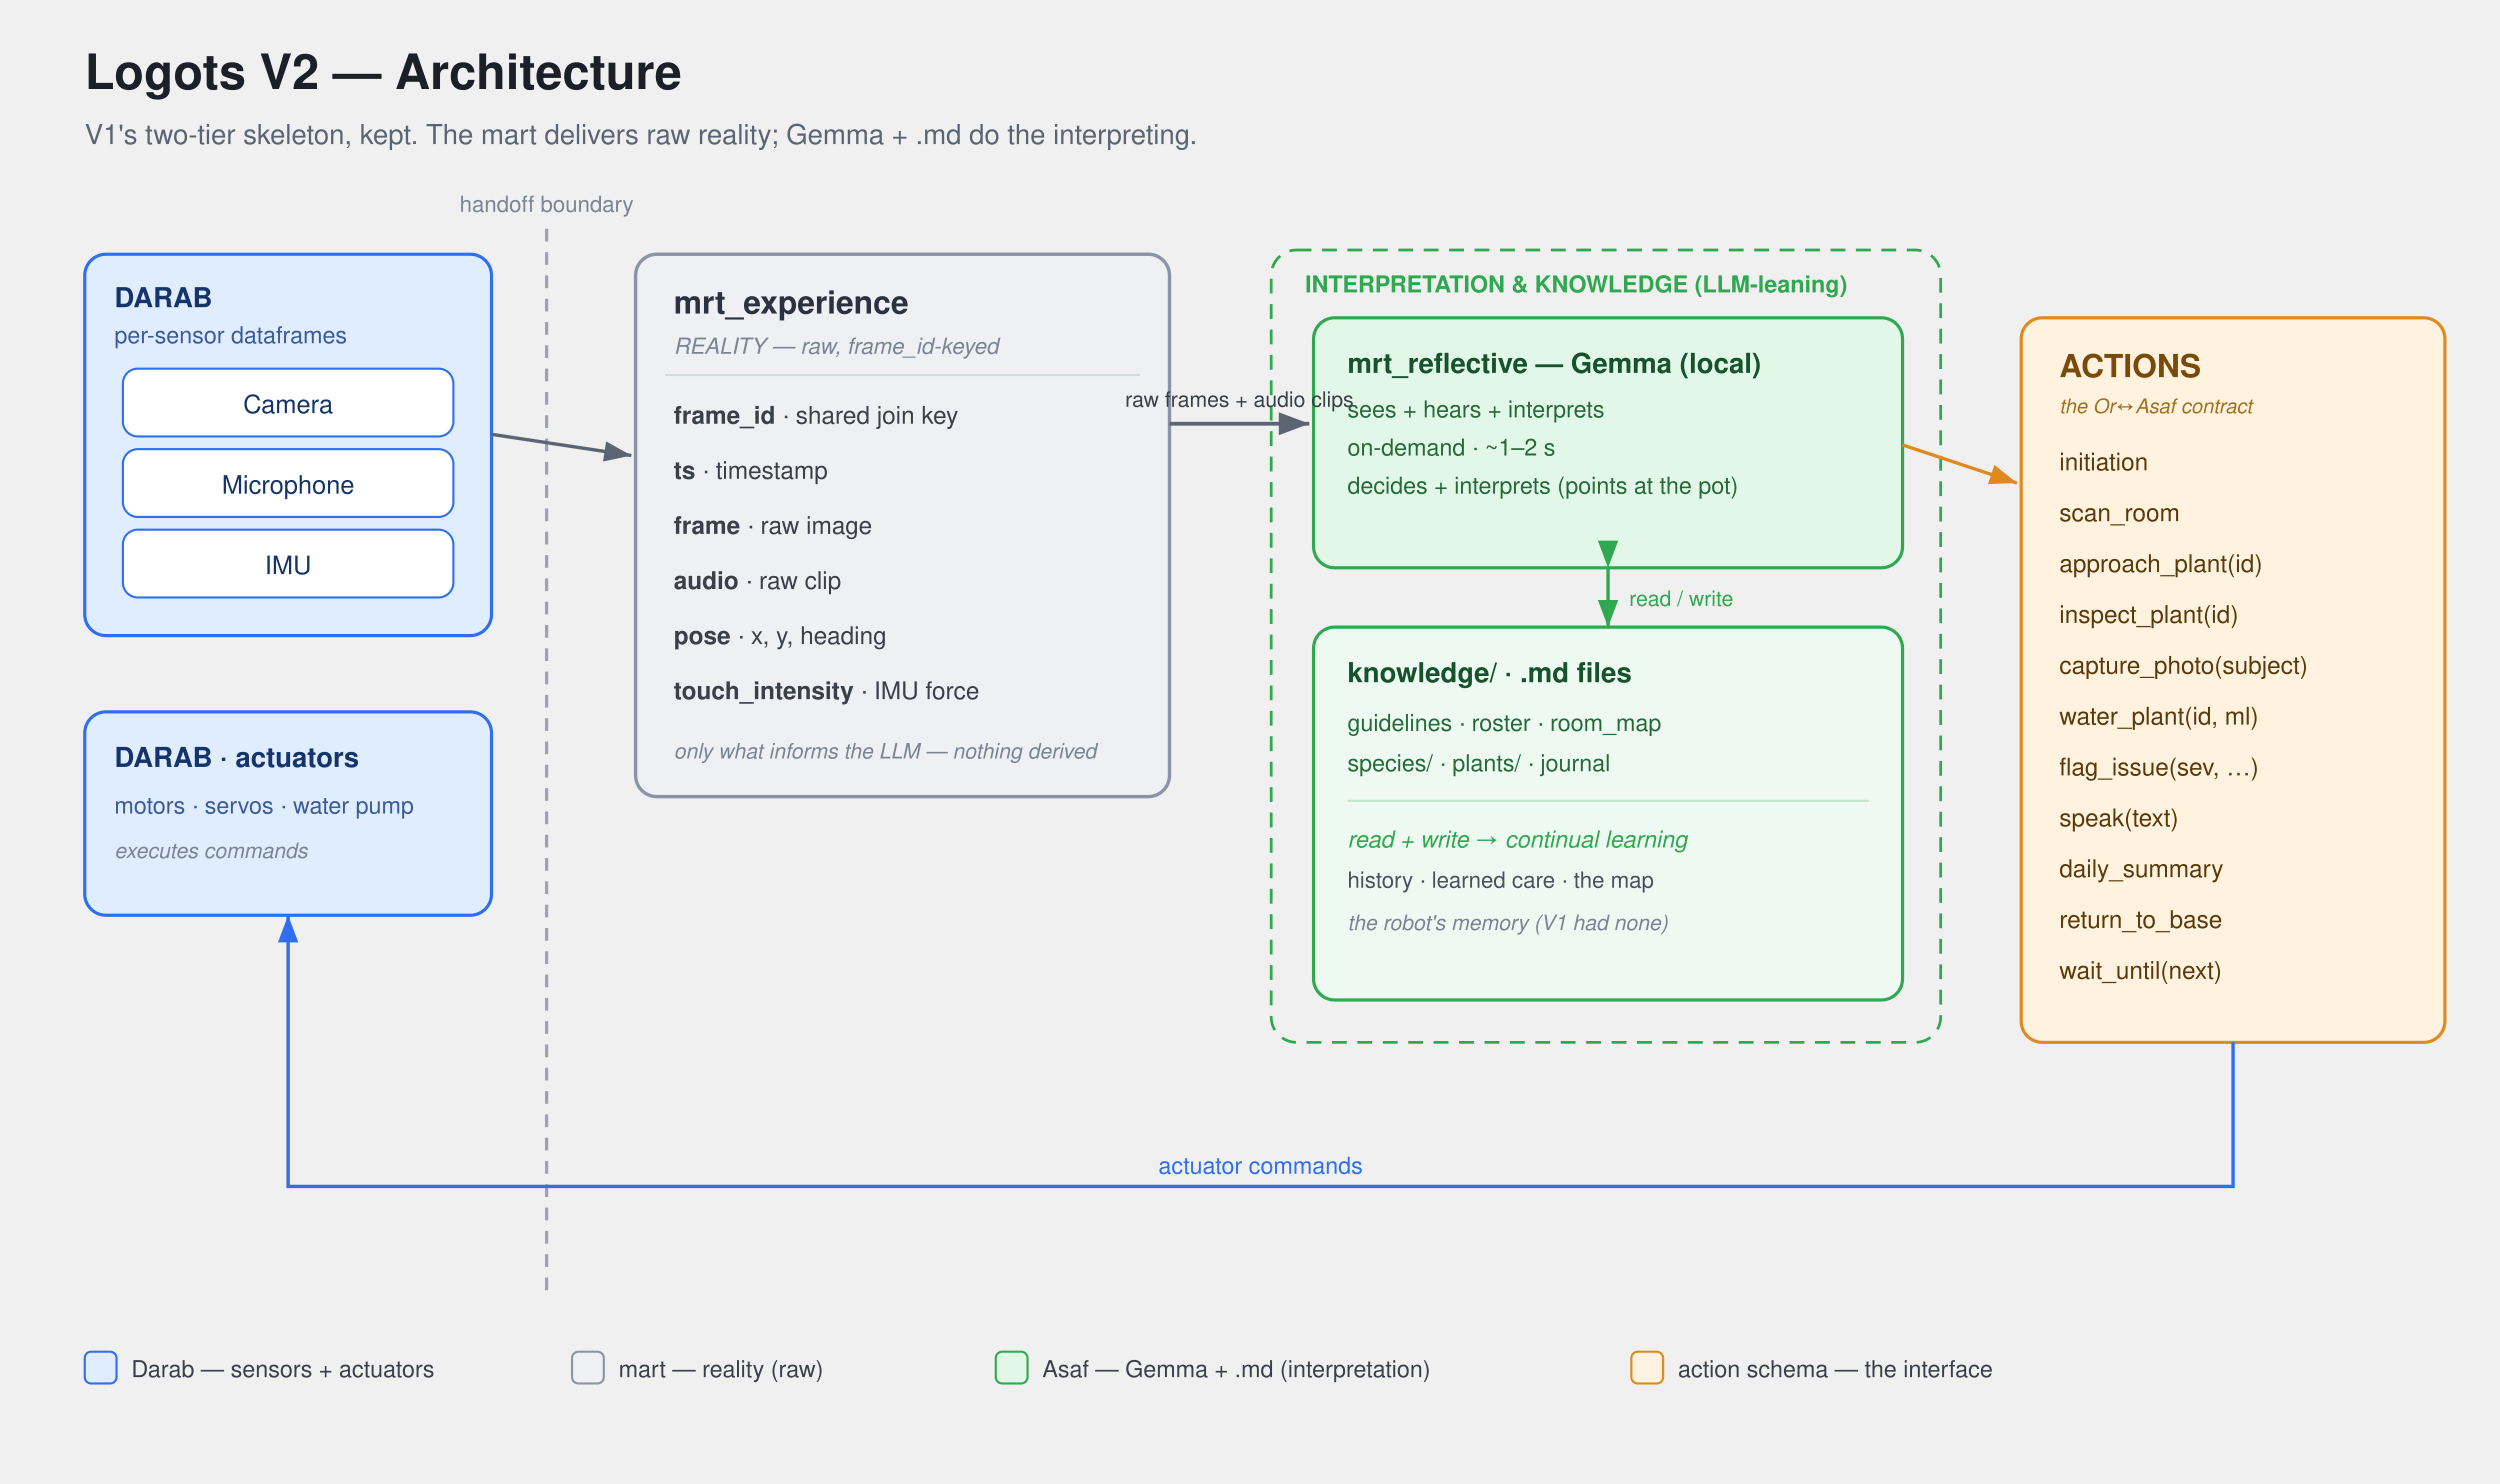
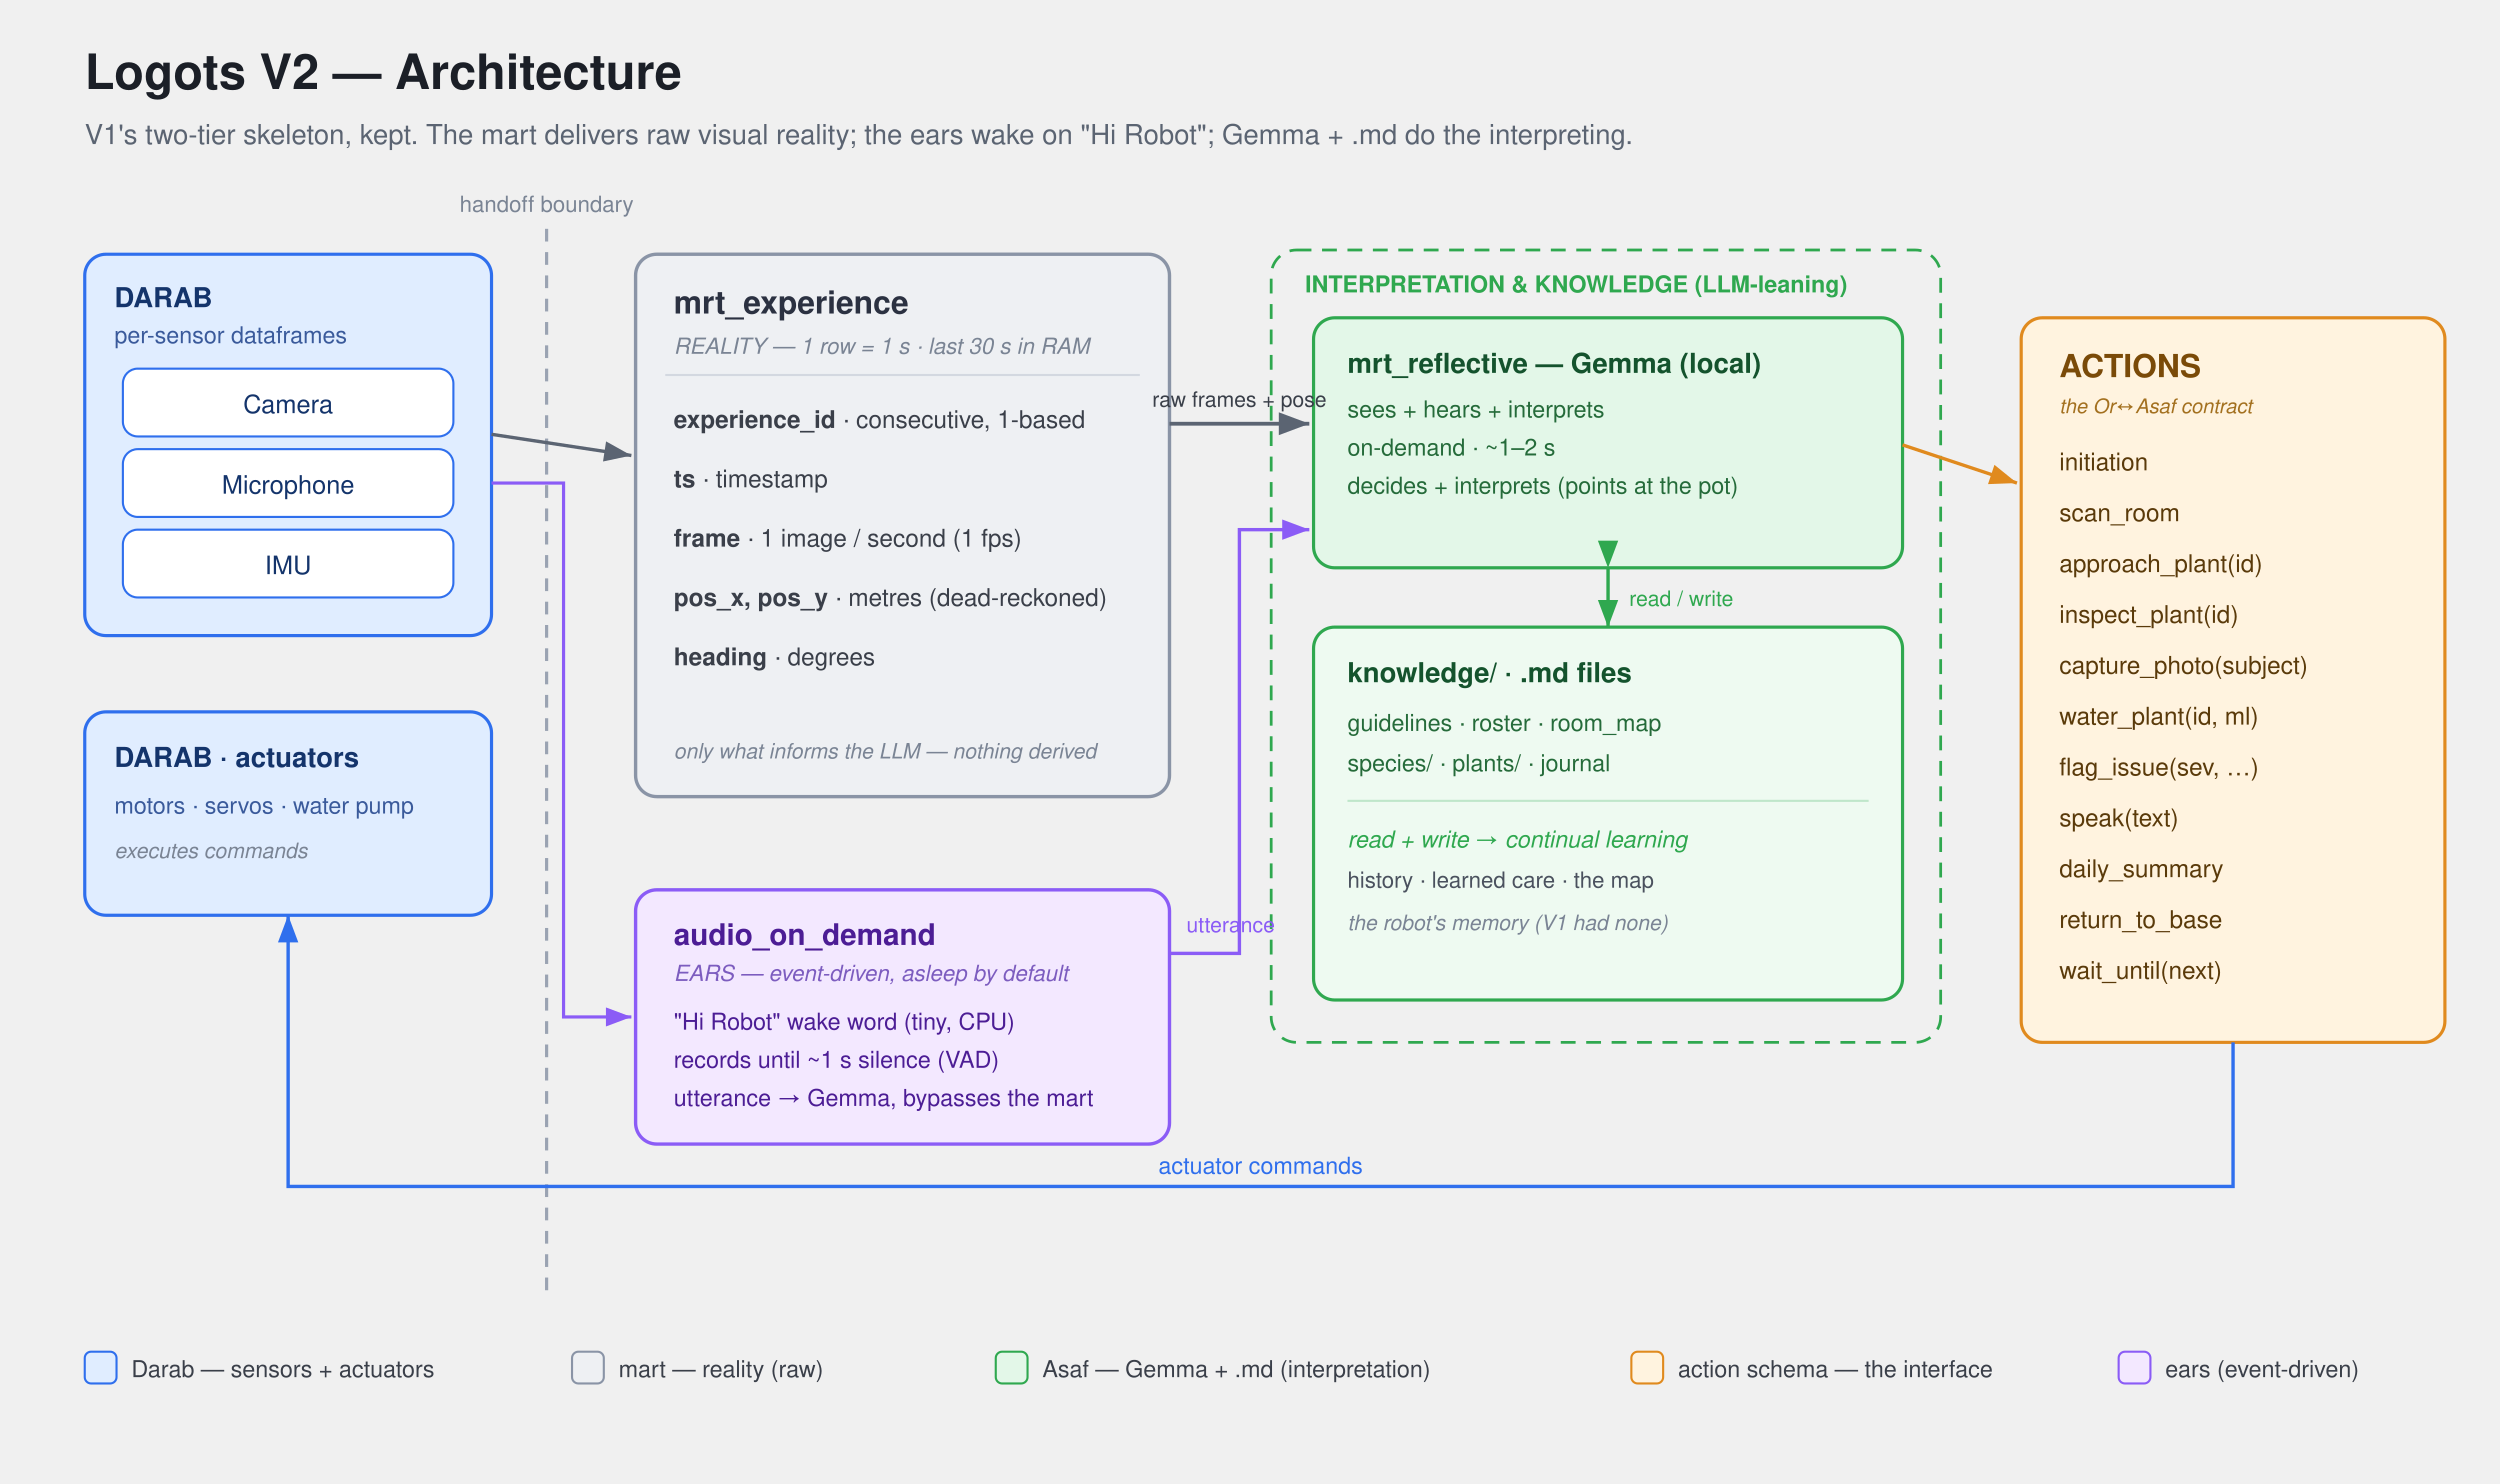
<svg xmlns="http://www.w3.org/2000/svg" viewBox="0 0 1180 700" font-family="Helvetica, Arial, sans-serif">
  <defs>
    <marker id="ar" markerWidth="10" markerHeight="10" refX="8" refY="3" orient="auto">
      <path d="M0,0 L8,3 L0,6 Z" fill="#5b6472" />
    </marker>
    <marker id="arG" markerWidth="10" markerHeight="10" refX="8" refY="3" orient="auto">
      <path d="M0,0 L8,3 L0,6 Z" fill="#2fa84f" />
    </marker>
    <marker id="arO" markerWidth="10" markerHeight="10" refX="8" refY="3" orient="auto">
      <path d="M0,0 L8,3 L0,6 Z" fill="#e08a1e" />
    </marker>
    <marker id="arB" markerWidth="10" markerHeight="10" refX="8" refY="3" orient="auto">
      <path d="M0,0 L8,3 L0,6 Z" fill="#2f6fed" />
    </marker>
+     <marker id="arP" markerWidth="10" markerHeight="10" refX="8" refY="3" orient="auto">
+       <path d="M0,0 L8,3 L0,6 Z" fill="#8b5cf6" />
+     </marker>
  </defs>
  <text x="40" y="42" font-size="23" font-weight="700" fill="#1b1f27">Logots V2 — Architecture</text>
-   <text x="40" y="68" font-size="13" fill="#5b6472">V1's two-tier skeleton, kept. The mart delivers raw reality; Gemma + .md do the interpreting.</text>
+   <text x="40" y="68" font-size="13" fill="#5b6472">V1's two-tier skeleton, kept. The mart delivers raw visual reality; the ears wake on "Hi Robot"; Gemma + .md do the interpreting.</text>
  <rect x="40" y="120" width="192" height="180" rx="10" fill="#e0edff" stroke="#2f6fed" stroke-width="1.5" />
  <text x="54" y="145" font-size="13" font-weight="700" fill="#14346b">DARAB</text>
  <text x="54" y="162" font-size="11" fill="#3a5a9b">per-sensor dataframes</text>
  <rect x="58" y="174" width="156" height="32" rx="7" fill="#fff" stroke="#2f6fed" />
  <text x="136" y="195" font-size="12" fill="#14346b" text-anchor="middle">Camera</text>
  <rect x="58" y="212" width="156" height="32" rx="7" fill="#fff" stroke="#2f6fed" />
  <text x="136" y="233" font-size="12" fill="#14346b" text-anchor="middle">Microphone</text>
  <rect x="58" y="250" width="156" height="32" rx="7" fill="#fff" stroke="#2f6fed" />
  <text x="136" y="271" font-size="12" fill="#14346b" text-anchor="middle">IMU</text>
  <line x1="258" y1="108" x2="258" y2="612" stroke="#9aa3b2" stroke-width="1.5" stroke-dasharray="6 5" />
  <text x="258" y="100" font-size="10.5" fill="#7a8494" text-anchor="middle">handoff boundary</text>
  <rect x="300" y="120" width="252" height="256" rx="10" fill="#eef0f3" stroke="#8a94a6" stroke-width="1.6" />
  <text x="318" y="148" font-size="15" font-weight="700" fill="#2b3141">mrt_experience</text>
-   <text x="318" y="167" font-size="10.5" font-style="italic" fill="#7a8494">REALITY — raw, frame_id-keyed</text>
+   <text x="318" y="167" font-size="10.5" font-style="italic" fill="#7a8494">REALITY — 1 row = 1 s · last 30 s in RAM</text>
  <line x1="314" y1="177" x2="538" y2="177" stroke="#d3d8e0" />
  <g font-size="11.5" fill="#3a3f49">
-     <text x="318" y="200">
-       <tspan font-weight="700">frame_id</tspan>  ·  shared join key</text>
-     <text x="318" y="226">
+     <text x="318" y="202">
+       <tspan font-weight="700">experience_id</tspan>  ·  consecutive, 1-based</text>
+     <text x="318" y="230">
      <tspan font-weight="700">ts</tspan>  ·  timestamp</text>
-     <text x="318" y="252">
-       <tspan font-weight="700">frame</tspan>  ·  raw image</text>
-     <text x="318" y="278">
-       <tspan font-weight="700">audio</tspan>  ·  raw clip</text>
-     <text x="318" y="304">
-       <tspan font-weight="700">pose</tspan>  ·  x, y, heading</text>
-     <text x="318" y="330">
-       <tspan font-weight="700">touch_intensity</tspan>  ·  IMU force</text>
+     <text x="318" y="258">
+       <tspan font-weight="700">frame</tspan>  ·  1 image / second (1 fps)</text>
+     <text x="318" y="286">
+       <tspan font-weight="700">pos_x, pos_y</tspan>  ·  metres (dead-reckoned)</text>
+     <text x="318" y="314">
+       <tspan font-weight="700">heading</tspan>  ·  degrees</text>
  </g>
  <text x="318" y="358" font-size="10" font-style="italic" fill="#7a8494">only what informs the LLM — nothing derived</text>
  <line x1="232" y1="205" x2="298" y2="215" stroke="#5b6472" stroke-width="1.6" marker-end="url(#ar)" />
  <rect x="600" y="118" width="316" height="374" rx="12" fill="none" stroke="#2fa84f" stroke-width="1.3" stroke-dasharray="7 5" />
  <text x="616" y="138" font-size="11" font-weight="700" fill="#2fa84f">INTERPRETATION &amp; KNOWLEDGE  (LLM-leaning)</text>
  <rect x="620" y="150" width="278" height="118" rx="10" fill="#e3f7e8" stroke="#2fa84f" stroke-width="1.5" />
  <text x="636" y="176" font-size="13" font-weight="700" fill="#14532d">mrt_reflective — Gemma (local)</text>
  <text x="636" y="197" font-size="11" fill="#256b3a">sees + hears + interprets</text>
  <text x="636" y="215" font-size="11" fill="#256b3a">on-demand · ~1–2 s</text>
  <text x="636" y="233" font-size="11" fill="#256b3a">decides + interprets (points at the pot)</text>
  <rect x="620" y="296" width="278" height="176" rx="10" fill="#eefaf1" stroke="#2fa84f" stroke-width="1.5" />
  <text x="636" y="322" font-size="13" font-weight="700" fill="#14532d">knowledge/ · .md files</text>
  <text x="636" y="345" font-size="11" fill="#256b3a">guidelines · roster · room_map</text>
  <text x="636" y="364" font-size="11" fill="#256b3a">species/ · plants/ · journal</text>
  <line x1="636" y1="378" x2="882" y2="378" stroke="#bfe6ca" />
  <text x="636" y="400" font-size="11" font-style="italic" fill="#2fa84f">read + write → continual learning</text>
  <text x="636" y="419" font-size="10.5" fill="#4a515e">history · learned care · the map</text>
  <text x="636" y="439" font-size="10" font-style="italic" fill="#7a8494">the robot's memory (V1 had none)</text>
  <line x1="552" y1="200" x2="618" y2="200" stroke="#5b6472" stroke-width="1.8" marker-end="url(#ar)" />
-   <text x="585" y="192" font-size="10" fill="#3a3f49" text-anchor="middle">raw frames + audio clips</text>
+   <text x="585" y="192" font-size="10" fill="#3a3f49" text-anchor="middle">raw frames + pose</text>
+   <rect x="300" y="420" width="252" height="120" rx="10" fill="#f3e8ff" stroke="#8b5cf6" stroke-width="1.6" />
+   <text x="318" y="446" font-size="14" font-weight="700" fill="#4c1d95">audio_on_demand</text>
+   <text x="318" y="463" font-size="10.5" font-style="italic" fill="#7c5cbf">EARS — event-driven, asleep by default</text>
+   <g font-size="11" fill="#4c1d95">
+     <text x="318" y="486">"Hi Robot" wake word (tiny, CPU)</text>
+     <text x="318" y="504">records until ~1 s silence (VAD)</text>
+     <text x="318" y="522">utterance → Gemma, bypasses the mart</text>
+   </g>
+   <polyline points="232,228 266,228 266,480 298,480" fill="none" stroke="#8b5cf6" stroke-width="1.5" marker-end="url(#arP)" />
+   <polyline points="552,450 585,450 585,250 618,250" fill="none" stroke="#8b5cf6" stroke-width="1.6" marker-end="url(#arP)" />
+   <text x="560" y="440" font-size="10" fill="#8b5cf6">utterance</text>
  <line x1="759" y1="268" x2="759" y2="296" stroke="#2fa84f" stroke-width="1.6" marker-end="url(#arG)" marker-start="url(#arG)" />
  <text x="769" y="286" font-size="10" fill="#2fa84f">read / write</text>
  <rect x="954" y="150" width="200" height="342" rx="10" fill="#fff3df" stroke="#e08a1e" stroke-width="1.5" />
  <text x="972" y="178" font-size="15" font-weight="700" fill="#7a4a08">ACTIONS</text>
  <text x="972" y="195" font-size="9.5" font-style="italic" fill="#a3701f">the Or↔Asaf contract</text>
  <g font-size="11.5" fill="#5a3a0a">
    <text x="972" y="222">initiation</text>
    <text x="972" y="246">scan_room</text>
    <text x="972" y="270">approach_plant(id)</text>
    <text x="972" y="294">inspect_plant(id)</text>
    <text x="972" y="318">capture_photo(subject)</text>
    <text x="972" y="342">water_plant(id, ml)</text>
    <text x="972" y="366">flag_issue(sev, …)</text>
    <text x="972" y="390">speak(text)</text>
    <text x="972" y="414">daily_summary</text>
    <text x="972" y="438">return_to_base</text>
    <text x="972" y="462">wait_until(next)</text>
  </g>
  <line x1="898" y1="210" x2="952" y2="228" stroke="#e08a1e" stroke-width="1.6" marker-end="url(#arO)" />
  <rect x="40" y="336" width="192" height="96" rx="10" fill="#e0edff" stroke="#2f6fed" stroke-width="1.5" />
  <text x="54" y="362" font-size="13" font-weight="700" fill="#14346b">DARAB · actuators</text>
  <text x="54" y="384" font-size="11" fill="#3a5a9b">motors · servos · water pump</text>
  <text x="54" y="405" font-size="10" font-style="italic" fill="#7a8494">executes commands</text>
  <polyline points="1054,492 1054,560 136,560 136,432" fill="none" stroke="#2f6fed" stroke-width="1.6" marker-end="url(#arB)" />
  <text x="595" y="554" font-size="11" fill="#2f6fed" text-anchor="middle">actuator commands</text>
  <g font-size="11" fill="#3a3f49">
    <rect x="40" y="638" width="15" height="15" rx="3" fill="#e0edff" stroke="#2f6fed" />
    <text x="62" y="650">Darab — sensors + actuators</text>
    <rect x="270" y="638" width="15" height="15" rx="3" fill="#eef0f3" stroke="#8a94a6" />
    <text x="292" y="650">mart — reality (raw)</text>
    <rect x="470" y="638" width="15" height="15" rx="3" fill="#e3f7e8" stroke="#2fa84f" />
    <text x="492" y="650">Asaf — Gemma + .md (interpretation)</text>
    <rect x="770" y="638" width="15" height="15" rx="3" fill="#fff3df" stroke="#e08a1e" />
    <text x="792" y="650">action schema — the interface</text>
+     <rect x="1000" y="638" width="15" height="15" rx="3" fill="#f3e8ff" stroke="#8b5cf6" />
+     <text x="1022" y="650">ears (event-driven)</text>
  </g>
</svg>
